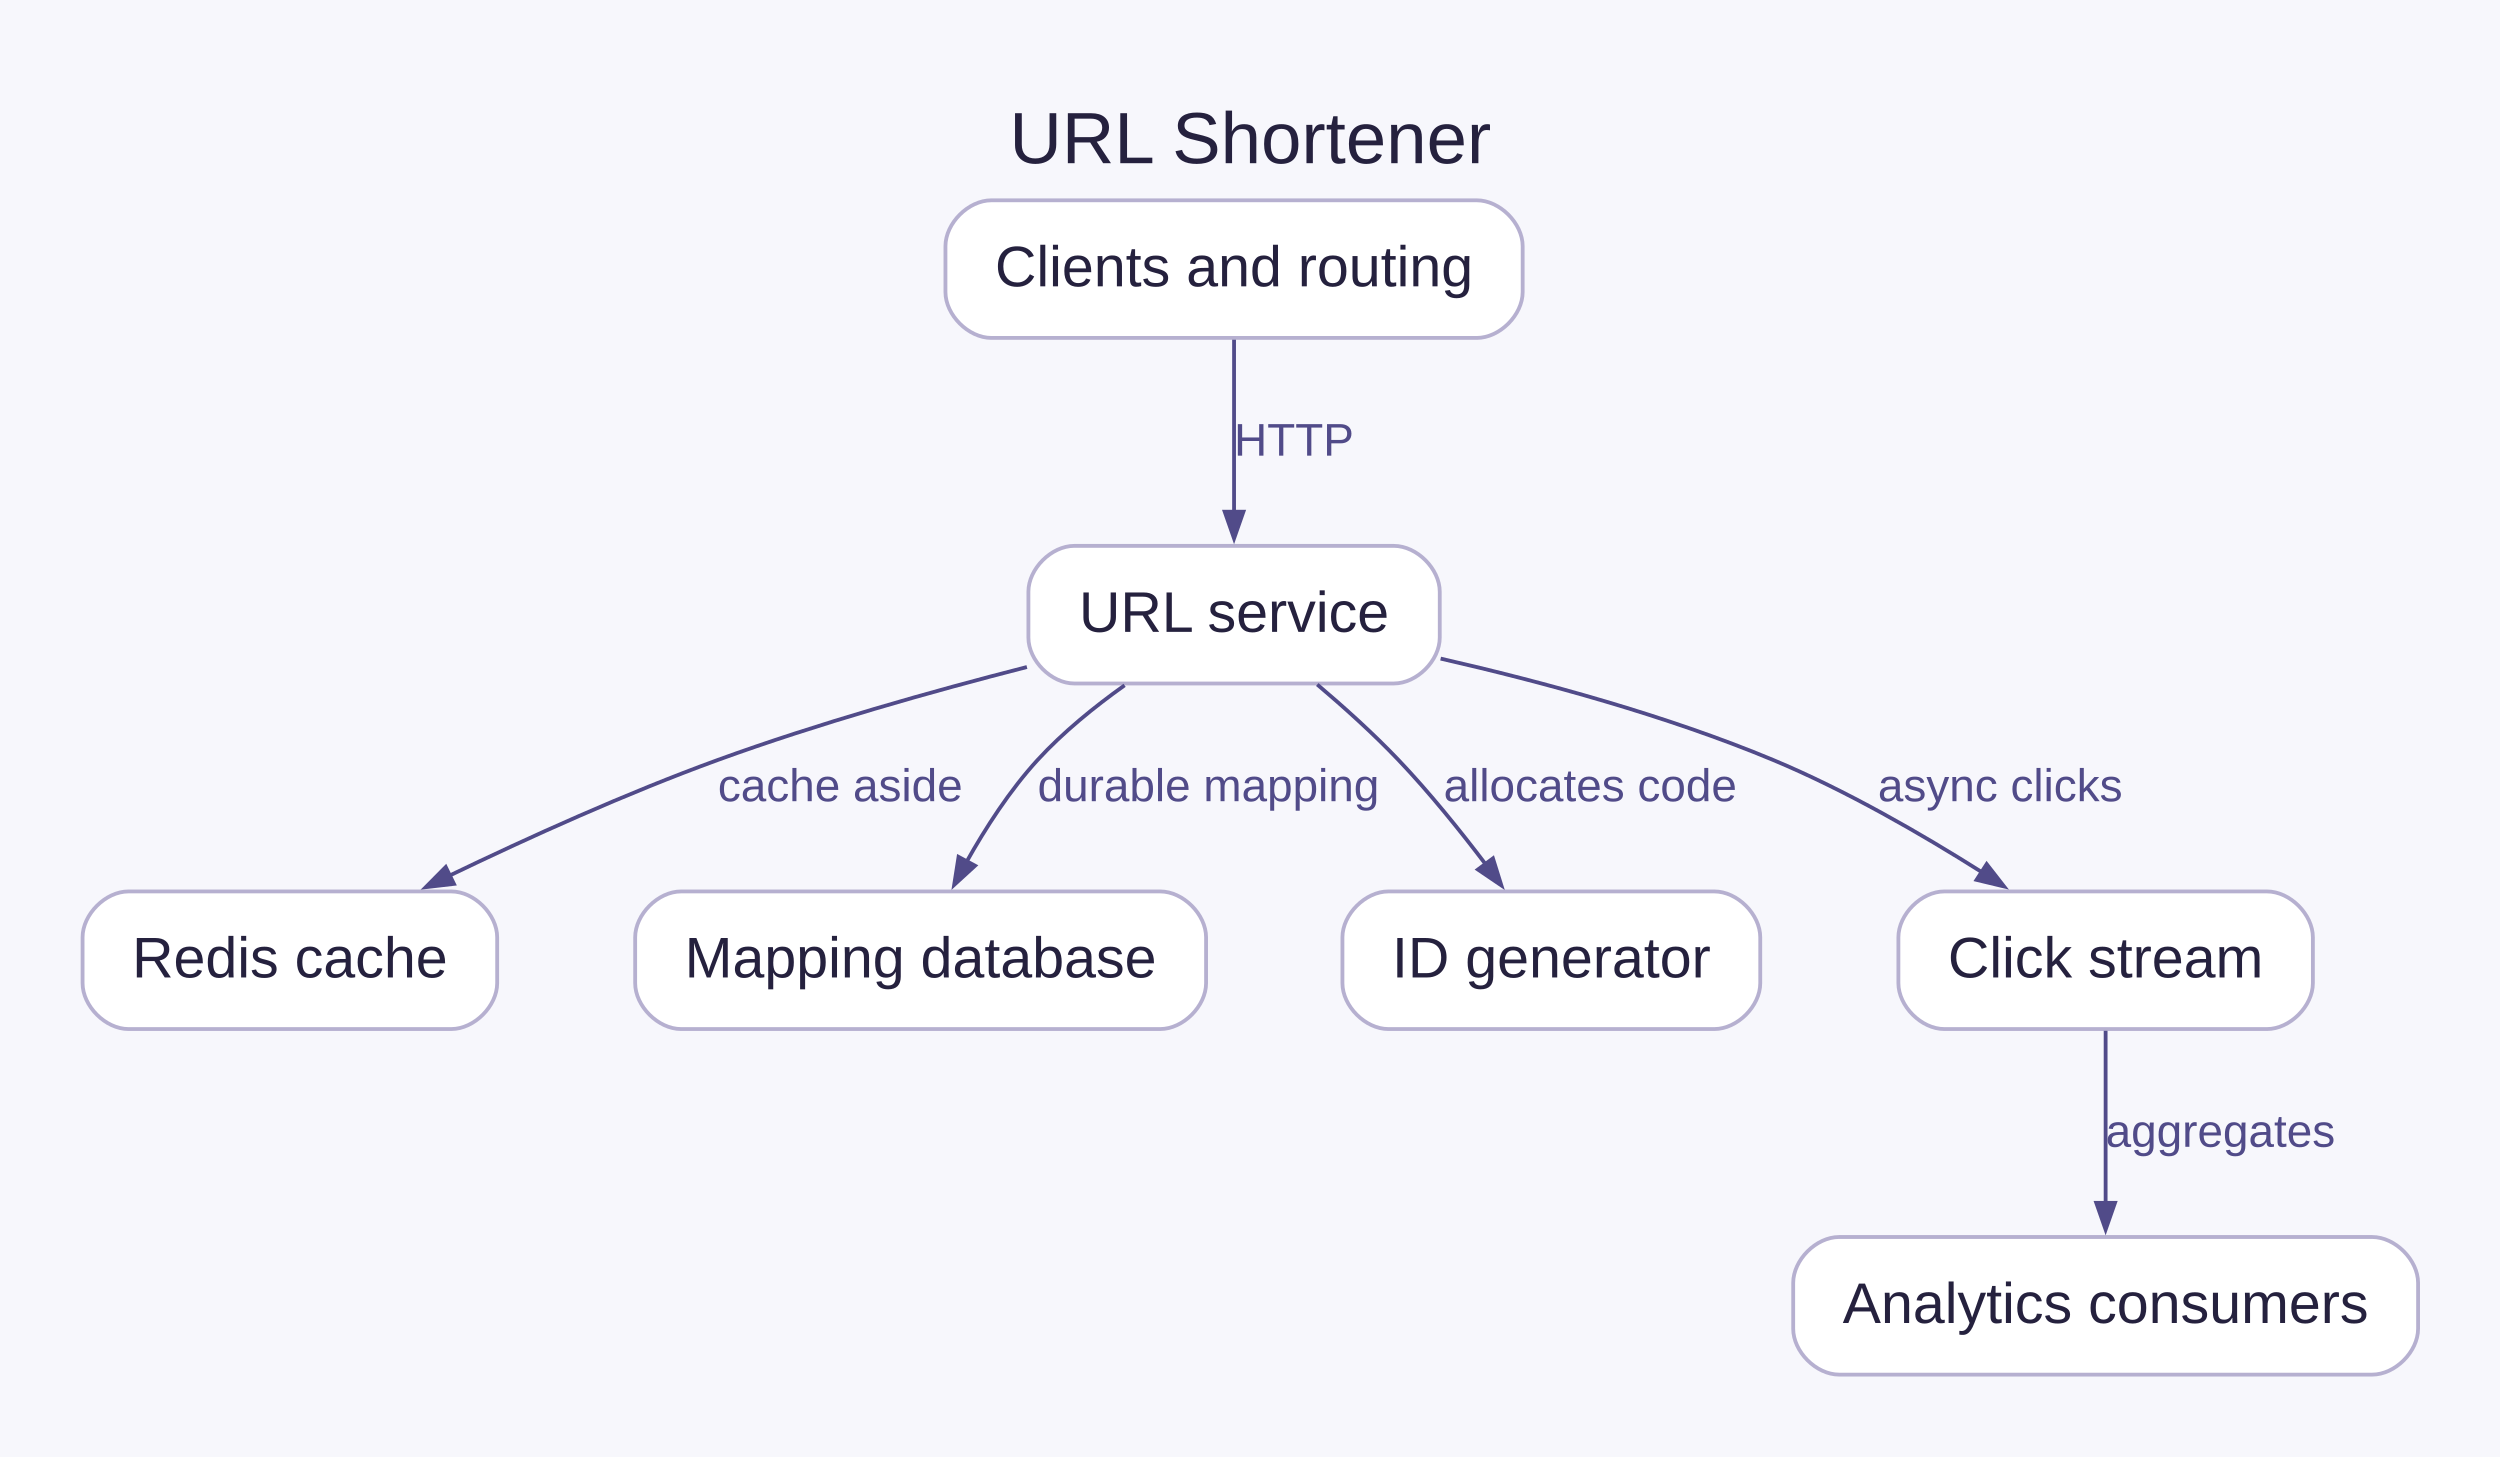
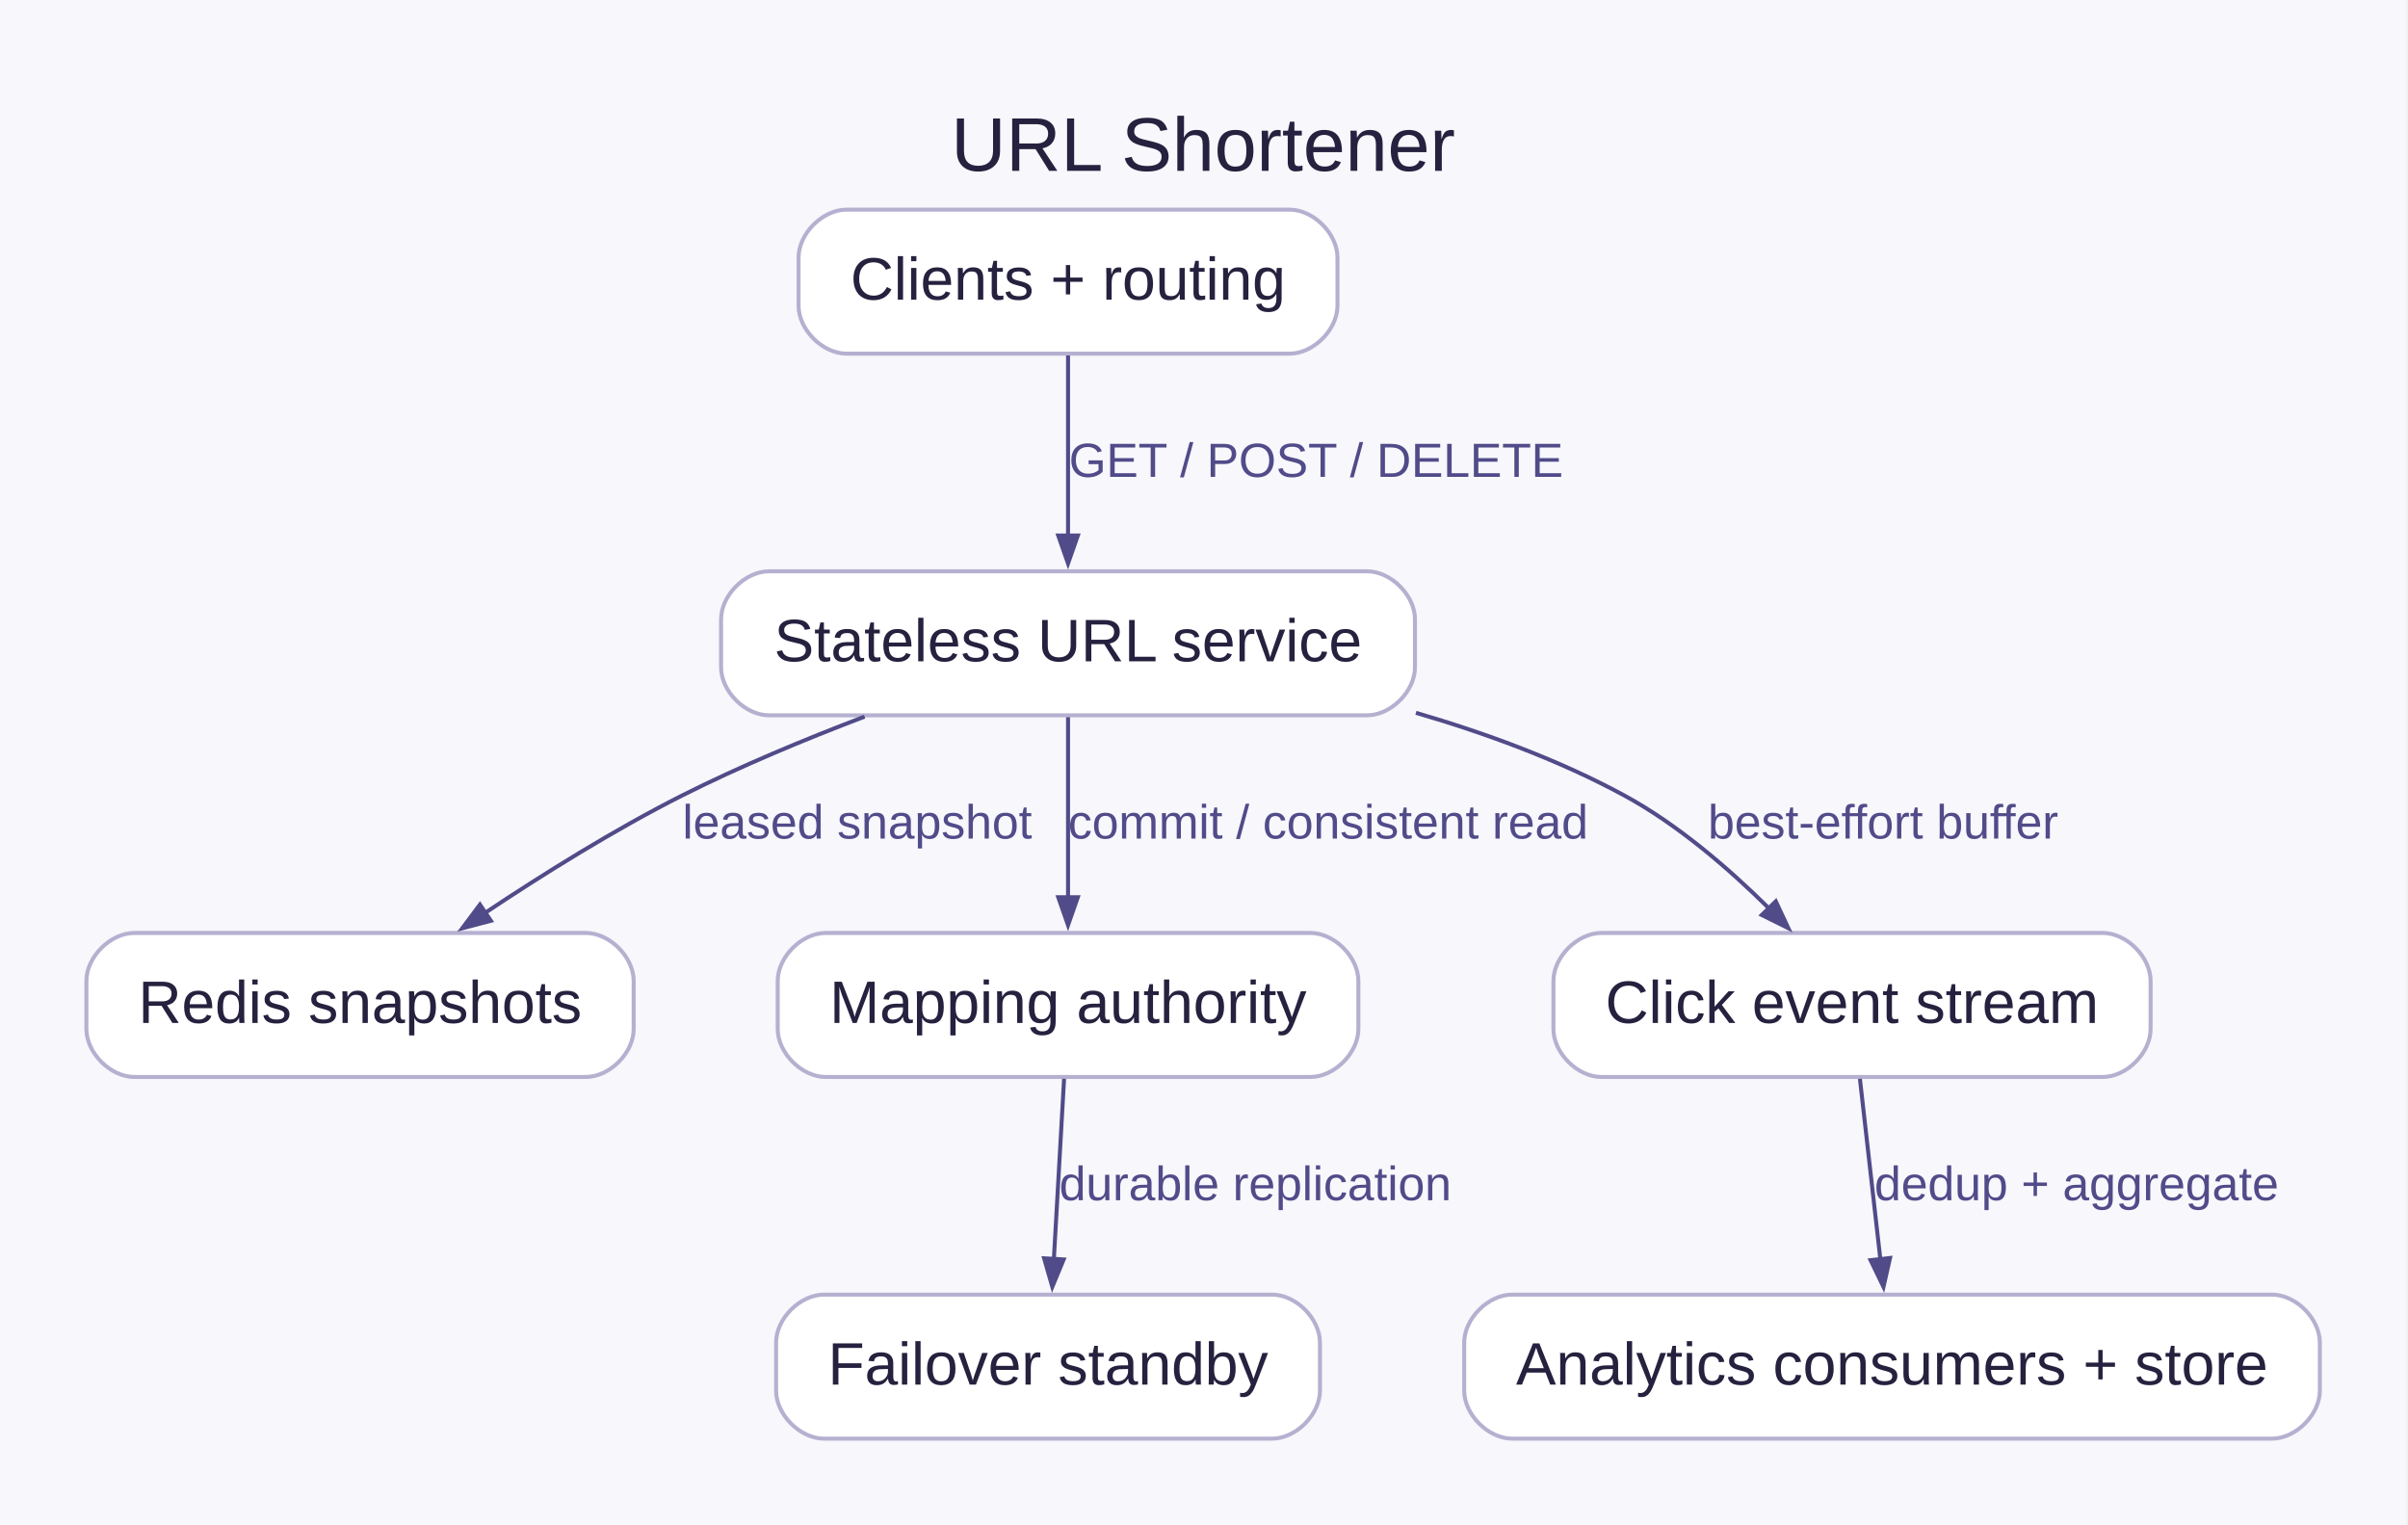
- <svg xmlns="http://www.w3.org/2000/svg" width="654pt" height="381pt" viewBox="0.00 0.00 654.00 381.00" role="img" aria-labelledby="answer-title answer-desc">
+ <svg xmlns="http://www.w3.org/2000/svg" width="602pt" height="381pt" viewBox="0.00 0.00 602.00 381.00" role="img" aria-labelledby="answer-title answer-desc">
  <g id="graph0" class="graph" transform="scale(1 1) rotate(0) translate(21.6 359.6)">
-     <polygon fill="#f7f7fc" stroke="none" points="-21.6,21.6 -21.6,-359.6 632.57,-359.6 632.57,21.6 -21.6,21.6" />
-     <text xml:space="preserve" text-anchor="middle" x="305.48" y="-316.9" font-family="Arial" font-size="19.00" fill="#25213e">URL Shortener</text>
+     <polygon fill="#f7f7fc" stroke="none" points="-21.6,21.6 -21.6,-359.6 579.96,-359.6 579.96,21.6 -21.6,21.6" />
+     <text xml:space="preserve" text-anchor="middle" x="279.18" y="-316.9" font-family="Arial" font-size="19.00" fill="#25213e">URL Shortener</text>
    <g id="node1" class="node">
-       <path fill="#ffffff" stroke="#b6b0d0" d="M364.73,-307.2C364.73,-307.2 237.73,-307.2 237.73,-307.2 231.73,-307.2 225.73,-301.2 225.73,-295.2 225.73,-295.2 225.73,-283.2 225.73,-283.2 225.73,-277.2 231.73,-271.2 237.73,-271.2 237.73,-271.2 364.73,-271.2 364.73,-271.2 370.73,-271.2 376.73,-277.2 376.73,-283.2 376.73,-283.2 376.73,-295.2 376.73,-295.2 376.73,-301.2 370.73,-307.2 364.73,-307.2" />
-       <text xml:space="preserve" text-anchor="middle" x="301.23" y="-284.7" font-family="Arial" font-size="15.00" fill="#25213e">Clients and routing</text>
+       <path fill="#ffffff" stroke="#b6b0d0" d="M300.77,-307.2C300.77,-307.2 190.04,-307.2 190.04,-307.2 184.04,-307.2 178.04,-301.2 178.04,-295.2 178.04,-295.2 178.04,-283.2 178.04,-283.2 178.04,-277.2 184.04,-271.2 190.04,-271.2 190.04,-271.2 300.77,-271.2 300.77,-271.2 306.77,-271.2 312.77,-277.2 312.77,-283.2 312.77,-283.2 312.77,-295.2 312.77,-295.2 312.77,-301.2 306.77,-307.2 300.77,-307.2" />
+       <text xml:space="preserve" text-anchor="middle" x="245.41" y="-284.7" font-family="Arial" font-size="15.00" fill="#25213e">Clients + routing</text>
    </g>
    <g id="node2" class="node">
-       <path fill="#ffffff" stroke="#b6b0d0" d="M343.04,-216.8C343.04,-216.8 259.43,-216.8 259.43,-216.8 253.43,-216.8 247.43,-210.8 247.43,-204.8 247.43,-204.8 247.43,-192.8 247.43,-192.8 247.43,-186.8 253.43,-180.8 259.43,-180.8 259.43,-180.8 343.04,-180.8 343.04,-180.8 349.04,-180.8 355.04,-186.8 355.04,-192.8 355.04,-192.8 355.04,-204.8 355.04,-204.8 355.04,-210.8 349.04,-216.8 343.04,-216.8" />
-       <text xml:space="preserve" text-anchor="middle" x="301.23" y="-194.3" font-family="Arial" font-size="15.00" fill="#25213e">URL service</text>
+       <path fill="#ffffff" stroke="#b6b0d0" d="M320.14,-216.8C320.14,-216.8 170.67,-216.8 170.67,-216.8 164.67,-216.8 158.67,-210.8 158.67,-204.8 158.67,-204.8 158.67,-192.8 158.67,-192.8 158.67,-186.8 164.67,-180.8 170.67,-180.8 170.67,-180.8 320.14,-180.8 320.14,-180.8 326.14,-180.8 332.14,-186.8 332.14,-192.8 332.14,-192.8 332.14,-204.8 332.14,-204.8 332.14,-210.8 326.14,-216.8 320.14,-216.8" />
+       <text xml:space="preserve" text-anchor="middle" x="245.41" y="-194.3" font-family="Arial" font-size="15.00" fill="#25213e">Stateless URL service</text>
    </g>
    <g id="edge1" class="edge">
-       <path fill="none" stroke="#514b89" d="M301.23,-270.74C301.23,-257.78 301.23,-239.92 301.23,-225.36" />
-       <polygon fill="#514b89" stroke="#514b89" points="303.68,-225.74 301.23,-218.74 298.78,-225.74 303.68,-225.74" />
-       <text xml:space="preserve" text-anchor="middle" x="316.9" y="-240.4" font-family="Arial" font-size="12.00" fill="#514b89">HTTP</text>
+       <path fill="none" stroke="#514b89" d="M245.41,-270.74C245.41,-257.78 245.41,-239.92 245.41,-225.36" />
+       <polygon fill="#514b89" stroke="#514b89" points="247.86,-225.74 245.41,-218.74 242.96,-225.74 247.86,-225.74" />
+       <text xml:space="preserve" text-anchor="middle" x="307.42" y="-240.4" font-family="Arial" font-size="12.00" fill="#514b89">GET / POST / DELETE</text>
    </g>
    <g id="node3" class="node">
-       <path fill="#ffffff" stroke="#b6b0d0" d="M96.46,-126.4C96.46,-126.4 12,-126.4 12,-126.4 6,-126.4 0,-120.4 0,-114.4 0,-114.4 0,-102.4 0,-102.4 0,-96.4 6,-90.4 12,-90.4 12,-90.4 96.46,-90.4 96.46,-90.4 102.46,-90.4 108.46,-96.4 108.46,-102.4 108.46,-102.4 108.46,-114.4 108.46,-114.4 108.46,-120.4 102.46,-126.4 96.46,-126.4" />
-       <text xml:space="preserve" text-anchor="middle" x="54.23" y="-103.9" font-family="Arial" font-size="15.00" fill="#25213e">Redis cache</text>
+       <path fill="#ffffff" stroke="#b6b0d0" d="M124.82,-126.4C124.82,-126.4 12,-126.4 12,-126.4 6,-126.4 0,-120.4 0,-114.4 0,-114.4 0,-102.4 0,-102.4 0,-96.4 6,-90.4 12,-90.4 12,-90.4 124.82,-90.4 124.82,-90.4 130.82,-90.4 136.82,-96.4 136.82,-102.4 136.82,-102.4 136.82,-114.4 136.82,-114.4 136.82,-120.4 130.82,-126.4 124.82,-126.4" />
+       <text xml:space="preserve" text-anchor="middle" x="68.41" y="-103.9" font-family="Arial" font-size="15.00" fill="#25213e">Redis snapshots</text>
    </g>
    <g id="edge2" class="edge">
-       <path fill="none" stroke="#514b89" d="M247.04,-185.11C222.12,-178.72 192.35,-170.32 166.19,-160.8 142.38,-152.14 116.64,-140.49 95.84,-130.47" />
-       <polygon fill="#514b89" stroke="#514b89" points="97.15,-128.38 89.78,-127.52 95,-132.79 97.15,-128.38" />
-       <text xml:space="preserve" text-anchor="middle" x="198.21" y="-150" font-family="Arial" font-size="12.00" fill="#514b89">cache aside</text>
+       <path fill="none" stroke="#514b89" d="M194.55,-180.47C179.61,-174.79 163.42,-168.06 149.01,-160.8 132.07,-152.26 114.19,-141.1 99.59,-131.36" />
+       <polygon fill="#514b89" stroke="#514b89" points="101.13,-129.44 93.95,-127.56 98.39,-133.5 101.13,-129.44" />
+       <text xml:space="preserve" text-anchor="middle" x="192.71" y="-150" font-family="Arial" font-size="12.00" fill="#514b89">leased snapshot</text>
    </g>
    <g id="node4" class="node">
-       <path fill="#ffffff" stroke="#b6b0d0" d="M281.91,-126.4C281.91,-126.4 156.56,-126.4 156.56,-126.4 150.56,-126.4 144.56,-120.4 144.56,-114.4 144.56,-114.4 144.56,-102.4 144.56,-102.4 144.56,-96.4 150.56,-90.4 156.56,-90.4 156.56,-90.4 281.91,-90.4 281.91,-90.4 287.91,-90.4 293.91,-96.4 293.91,-102.4 293.91,-102.4 293.91,-114.4 293.91,-114.4 293.91,-120.4 287.91,-126.4 281.91,-126.4" />
-       <text xml:space="preserve" text-anchor="middle" x="219.23" y="-103.9" font-family="Arial" font-size="15.00" fill="#25213e">Mapping database</text>
+       <path fill="#ffffff" stroke="#b6b0d0" d="M305.99,-126.4C305.99,-126.4 184.83,-126.4 184.83,-126.4 178.83,-126.4 172.83,-120.4 172.83,-114.4 172.83,-114.4 172.83,-102.4 172.83,-102.4 172.83,-96.4 178.83,-90.4 184.83,-90.4 184.83,-90.4 305.99,-90.4 305.99,-90.4 311.99,-90.4 317.99,-96.4 317.99,-102.4 317.99,-102.4 317.99,-114.4 317.99,-114.4 317.99,-120.4 311.99,-126.4 305.99,-126.4" />
+       <text xml:space="preserve" text-anchor="middle" x="245.41" y="-103.9" font-family="Arial" font-size="15.00" fill="#25213e">Mapping authority</text>
    </g>
    <g id="edge3" class="edge">
-       <path fill="none" stroke="#514b89" d="M272.59,-180.32C264.67,-174.68 256.45,-168.01 249.84,-160.8 242.6,-152.9 236.23,-143.03 231.2,-134.05" />
-       <polygon fill="#514b89" stroke="#514b89" points="233.48,-133.13 228.01,-128.12 229.16,-135.44 233.48,-133.13" />
-       <text xml:space="preserve" text-anchor="middle" x="294.53" y="-150" font-family="Arial" font-size="12.00" fill="#514b89">durable mapping</text>
+       <path fill="none" stroke="#514b89" d="M245.41,-180.34C245.41,-167.38 245.41,-149.52 245.41,-134.96" />
+       <polygon fill="#514b89" stroke="#514b89" points="247.86,-135.34 245.41,-128.34 242.96,-135.34 247.86,-135.34" />
+       <text xml:space="preserve" text-anchor="middle" x="310.43" y="-150" font-family="Arial" font-size="12.00" fill="#514b89">commit / consistent read</text>
+     </g>
+     <g id="node6" class="node">
+       <path fill="#ffffff" stroke="#b6b0d0" d="M504.05,-126.4C504.05,-126.4 378.76,-126.4 378.76,-126.4 372.76,-126.4 366.76,-120.4 366.76,-114.4 366.76,-114.4 366.76,-102.4 366.76,-102.4 366.76,-96.4 372.76,-90.4 378.76,-90.4 378.76,-90.4 504.05,-90.4 504.05,-90.4 510.05,-90.4 516.05,-96.4 516.05,-102.4 516.05,-102.4 516.05,-114.4 516.05,-114.4 516.05,-120.4 510.05,-126.4 504.05,-126.4" />
+       <text xml:space="preserve" text-anchor="middle" x="441.41" y="-103.9" font-family="Arial" font-size="15.00" fill="#25213e">Click event stream</text>
+     </g>
+     <g id="edge5" class="edge">
+       <path fill="none" stroke="#514b89" d="M332.38,-181.43C350.2,-176.23 368.38,-169.49 384.41,-160.8 397.79,-153.54 410.59,-142.52 420.65,-132.54" />
+       <polygon fill="#514b89" stroke="#514b89" points="422.35,-134.31 425.49,-127.59 418.84,-130.89 422.35,-134.31" />
+       <text xml:space="preserve" text-anchor="middle" x="449.17" y="-150" font-family="Arial" font-size="12.00" fill="#514b89">best-effort buffer</text>
    </g>
    <g id="node5" class="node">
-       <path fill="#ffffff" stroke="#b6b0d0" d="M426.88,-126.4C426.88,-126.4 341.58,-126.4 341.58,-126.4 335.58,-126.4 329.58,-120.4 329.58,-114.4 329.58,-114.4 329.58,-102.4 329.58,-102.4 329.58,-96.4 335.58,-90.4 341.58,-90.4 341.58,-90.4 426.88,-90.4 426.88,-90.4 432.88,-90.4 438.88,-96.4 438.88,-102.4 438.88,-102.4 438.88,-114.4 438.88,-114.4 438.88,-120.4 432.88,-126.4 426.88,-126.4" />
-       <text xml:space="preserve" text-anchor="middle" x="384.23" y="-103.9" font-family="Arial" font-size="15.00" fill="#25213e">ID generator</text>
+       <path fill="#ffffff" stroke="#b6b0d0" d="M296.39,-36C296.39,-36 184.42,-36 184.42,-36 178.42,-36 172.42,-30 172.42,-24 172.42,-24 172.42,-12 172.42,-12 172.42,-6 178.42,0 184.42,0 184.42,0 296.39,0 296.39,0 302.39,0 308.39,-6 308.39,-12 308.39,-12 308.39,-24 308.39,-24 308.39,-30 302.39,-36 296.39,-36" />
+       <text xml:space="preserve" text-anchor="middle" x="240.41" y="-13.5" font-family="Arial" font-size="15.00" fill="#25213e">Failover standby</text>
    </g>
    <g id="edge4" class="edge">
-       <path fill="none" stroke="#514b89" d="M322.99,-180.53C330.04,-174.56 337.71,-167.65 344.23,-160.8 352.31,-152.32 360.4,-142.28 367.17,-133.34" />
-       <polygon fill="#514b89" stroke="#514b89" points="368.95,-135.05 371.16,-127.97 365.02,-132.13 368.95,-135.05" />
-       <text xml:space="preserve" text-anchor="middle" x="394.41" y="-150" font-family="Arial" font-size="12.00" fill="#514b89">allocates code</text>
-     </g>
-     <g id="node6" class="node">
-       <path fill="#ffffff" stroke="#b6b0d0" d="M571.45,-126.4C571.45,-126.4 487.02,-126.4 487.02,-126.4 481.02,-126.4 475.02,-120.4 475.02,-114.4 475.02,-114.4 475.02,-102.4 475.02,-102.4 475.02,-96.4 481.02,-90.4 487.02,-90.4 487.02,-90.4 571.45,-90.4 571.45,-90.4 577.45,-90.4 583.45,-96.4 583.45,-102.4 583.45,-102.4 583.45,-114.4 583.45,-114.4 583.45,-120.4 577.45,-126.4 571.45,-126.4" />
-       <text xml:space="preserve" text-anchor="middle" x="529.23" y="-103.9" font-family="Arial" font-size="15.00" fill="#25213e">Click stream</text>
-     </g>
-     <g id="edge5" class="edge">
-       <path fill="none" stroke="#514b89" d="M355.27,-187.31C382.01,-181.2 414.44,-172.39 442.23,-160.8 461.19,-152.89 481,-141.47 496.92,-131.4" />
-       <polygon fill="#514b89" stroke="#514b89" points="498.11,-133.55 502.67,-127.7 495.46,-129.43 498.11,-133.55" />
-       <text xml:space="preserve" text-anchor="middle" x="501.66" y="-150" font-family="Arial" font-size="12.00" fill="#514b89">async clicks</text>
+       <path fill="none" stroke="#514b89" d="M244.42,-89.94C243.69,-76.98 242.68,-59.12 241.85,-44.56" />
+       <polygon fill="#514b89" stroke="#514b89" points="244.32,-44.79 241.48,-37.94 239.43,-45.07 244.32,-44.79" />
+       <text xml:space="preserve" text-anchor="middle" x="292.24" y="-59.6" font-family="Arial" font-size="12.00" fill="#514b89">durable replication</text>
    </g>
    <g id="node7" class="node">
-       <path fill="#ffffff" stroke="#b6b0d0" d="M598.97,-36C598.97,-36 459.5,-36 459.5,-36 453.5,-36 447.5,-30 447.5,-24 447.5,-24 447.5,-12 447.5,-12 447.5,-6 453.5,0 459.5,0 459.5,0 598.97,0 598.97,0 604.97,0 610.97,-6 610.97,-12 610.97,-12 610.97,-24 610.97,-24 610.97,-30 604.97,-36 598.97,-36" />
-       <text xml:space="preserve" text-anchor="middle" x="529.23" y="-13.5" font-family="Arial" font-size="15.00" fill="#25213e">Analytics consumers</text>
+       <path fill="#ffffff" stroke="#b6b0d0" d="M546.36,-36C546.36,-36 356.45,-36 356.45,-36 350.45,-36 344.45,-30 344.45,-24 344.45,-24 344.45,-12 344.45,-12 344.45,-6 350.45,0 356.45,0 356.45,0 546.36,0 546.36,0 552.36,0 558.36,-6 558.36,-12 558.36,-12 558.36,-24 558.36,-24 558.36,-30 552.36,-36 546.36,-36" />
+       <text xml:space="preserve" text-anchor="middle" x="451.41" y="-13.5" font-family="Arial" font-size="15.00" fill="#25213e">Analytics consumers + store</text>
    </g>
    <g id="edge6" class="edge">
-       <path fill="none" stroke="#514b89" d="M529.23,-89.94C529.23,-76.98 529.23,-59.12 529.23,-44.56" />
-       <polygon fill="#514b89" stroke="#514b89" points="531.68,-44.94 529.23,-37.94 526.78,-44.94 531.68,-44.94" />
-       <text xml:space="preserve" text-anchor="middle" x="559.26" y="-59.6" font-family="Arial" font-size="12.00" fill="#514b89">aggregates</text>
+       <path fill="none" stroke="#514b89" d="M443.38,-89.94C444.85,-76.98 446.87,-59.12 448.52,-44.56" />
+       <polygon fill="#514b89" stroke="#514b89" points="450.91,-45.16 449.27,-37.93 446.04,-44.61 450.91,-45.16" />
+       <text xml:space="preserve" text-anchor="middle" x="497.55" y="-59.6" font-family="Arial" font-size="12.00" fill="#514b89">dedup + aggregate</text>
    </g>
  </g>
</svg>
